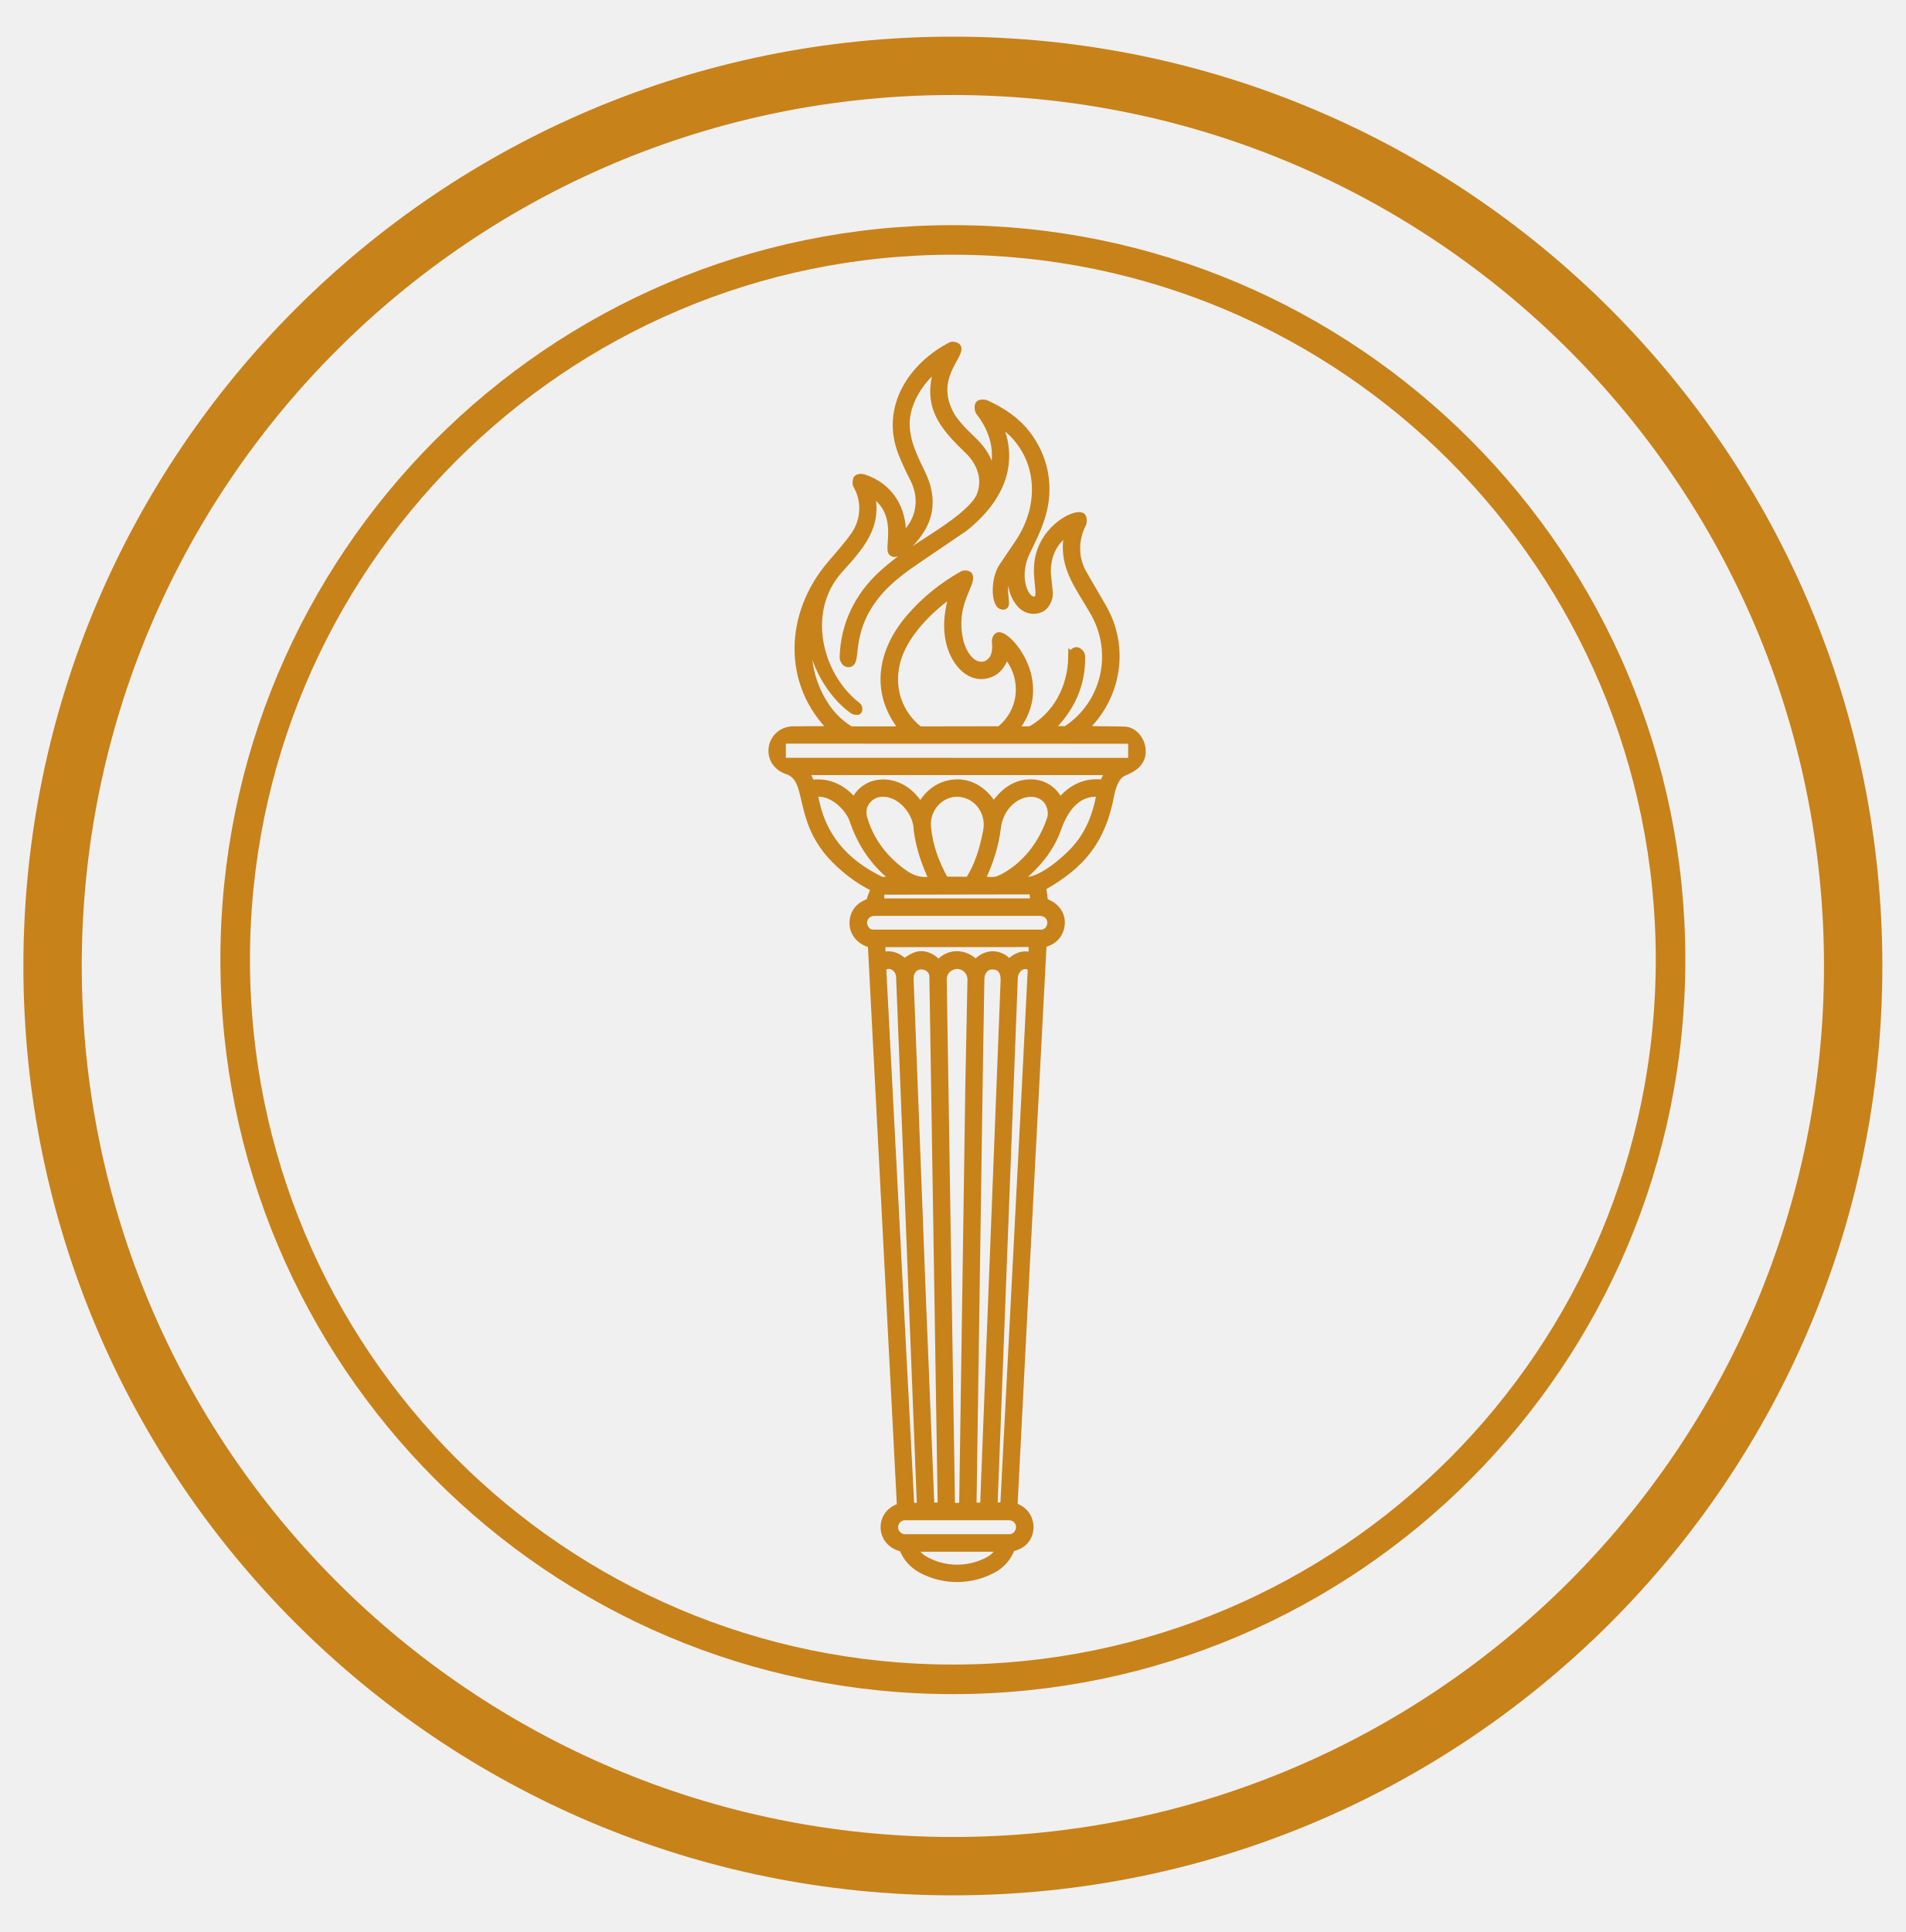
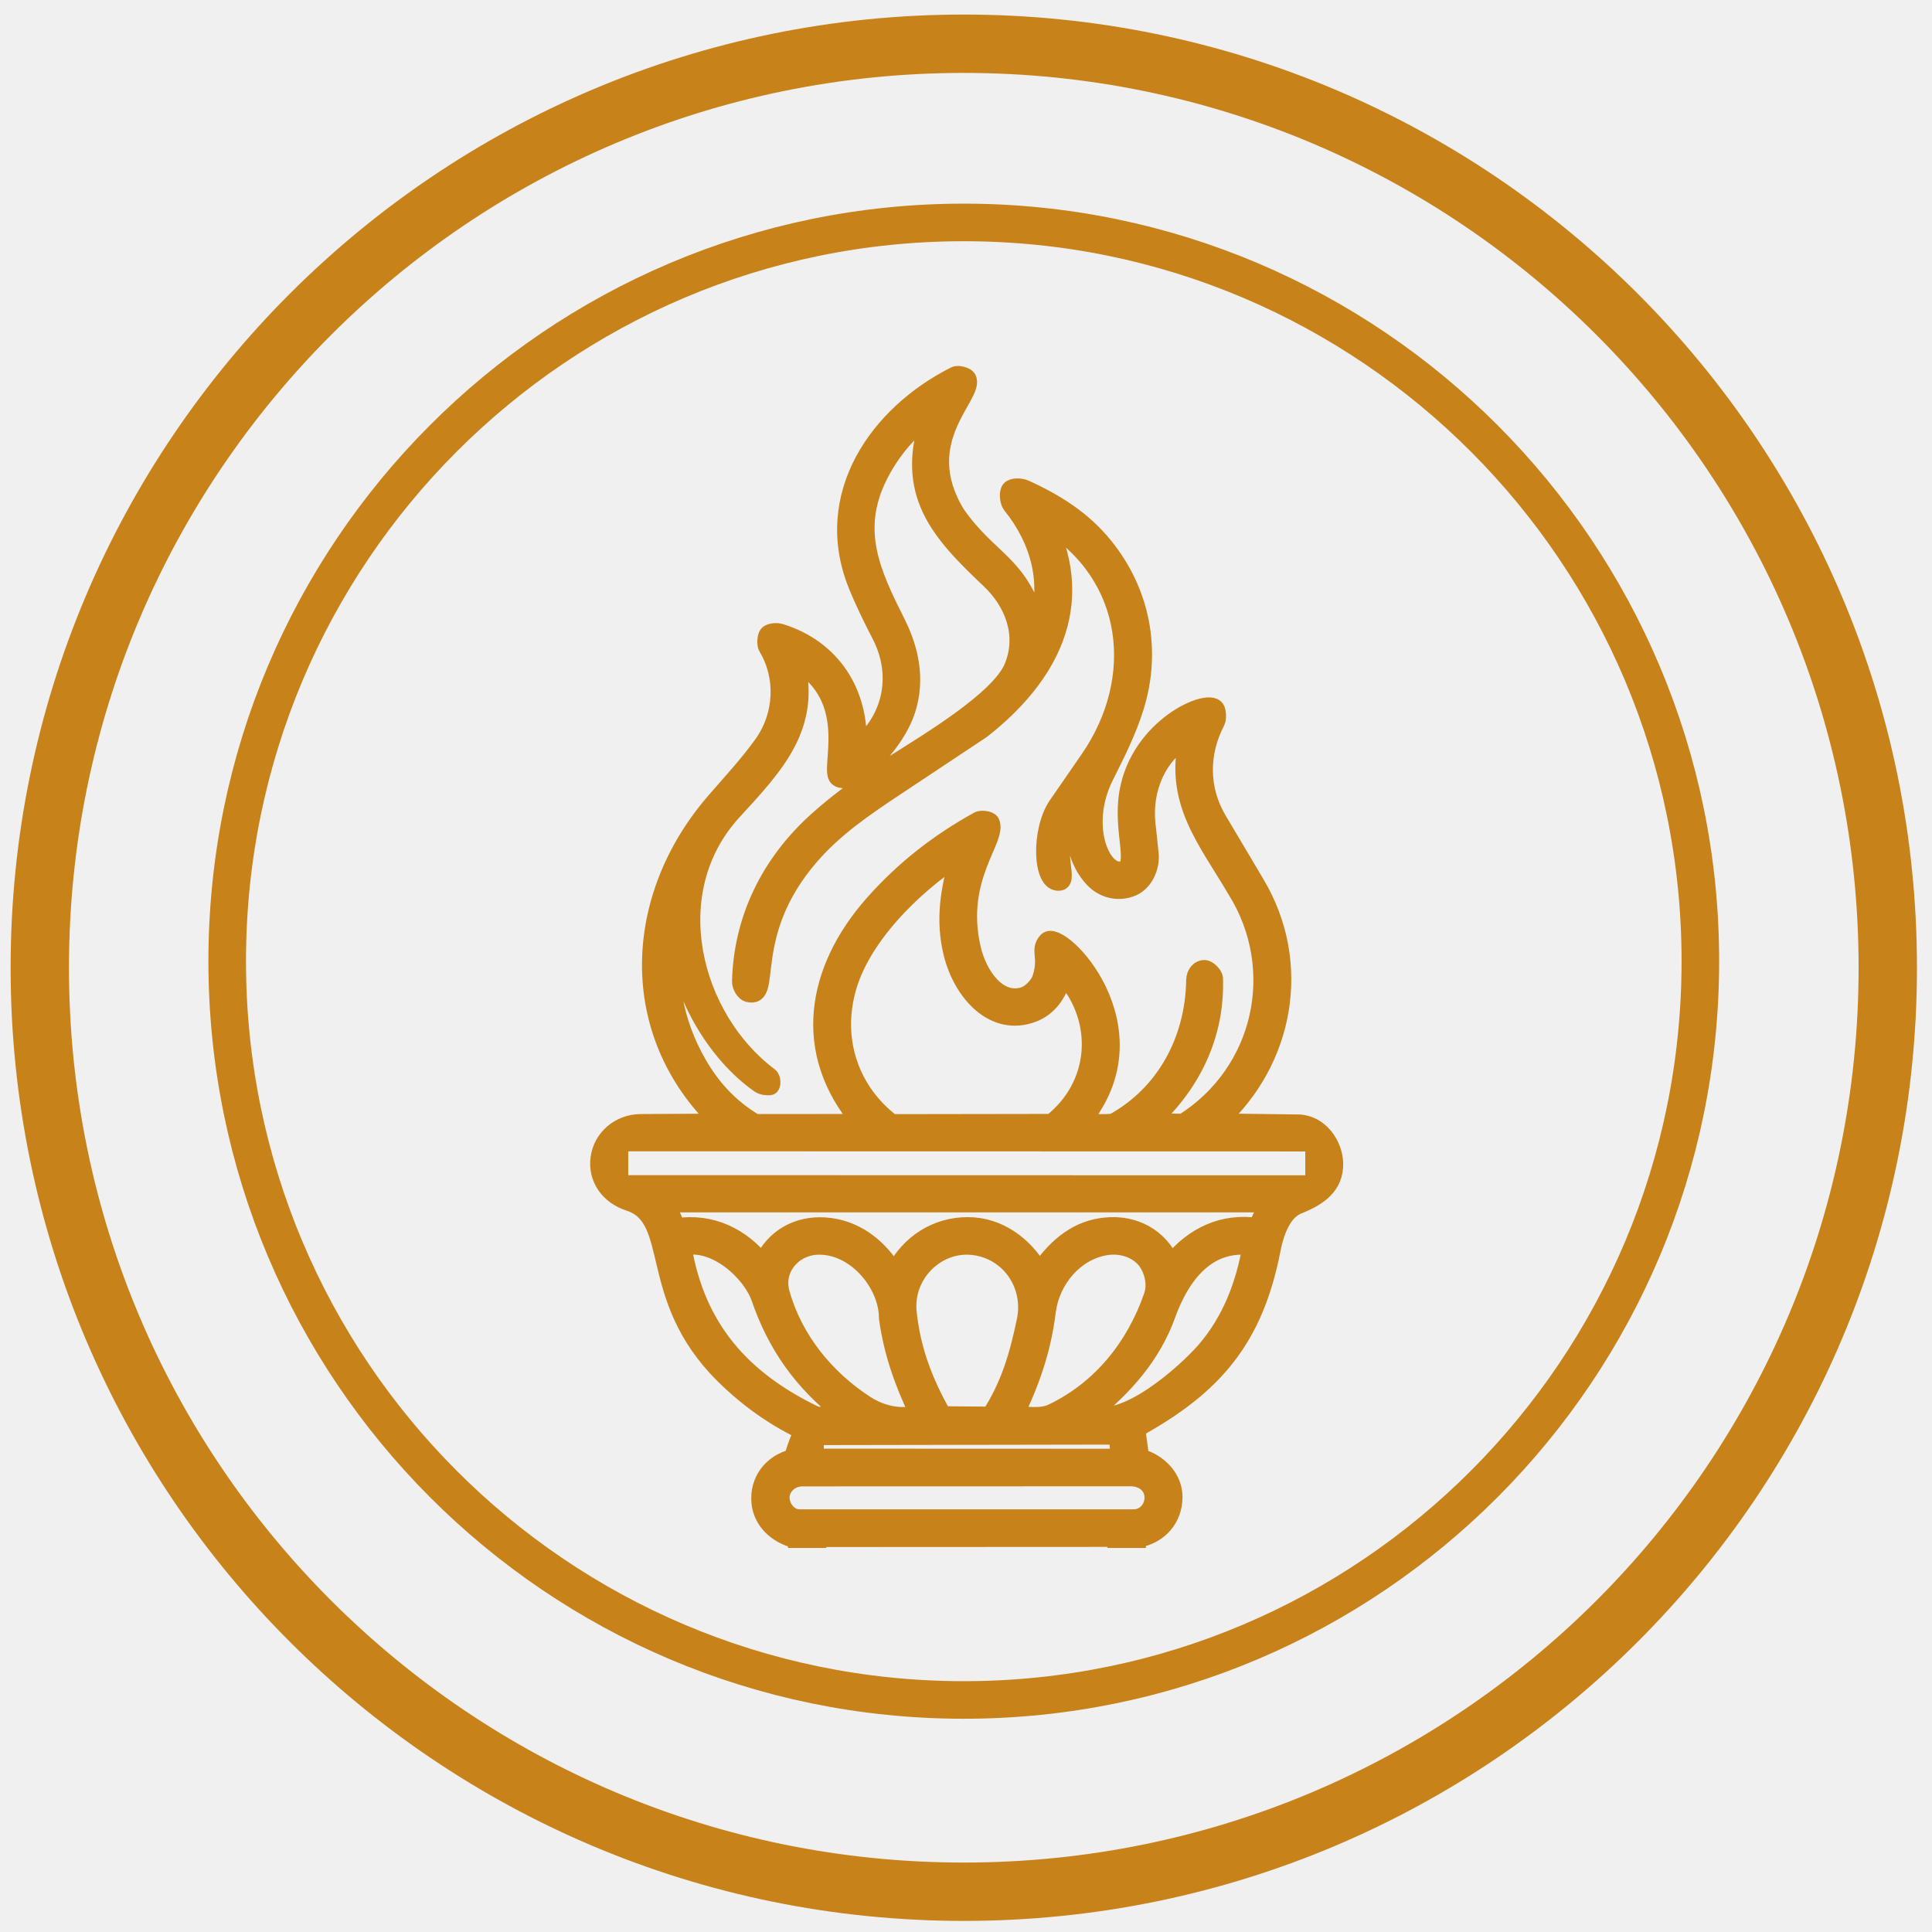
- <svg xmlns="http://www.w3.org/2000/svg" id="Layer_1" version="1.1" viewBox="0 0 431 437">
+ <svg xmlns="http://www.w3.org/2000/svg" width="437" height="437" viewBox="0 0 437 437" fill="none">
+   <g clip-path="url(#clip0_146_102)">
+     <path d="M217.999 427.892C333.426 427.892 426.999 334.319 426.999 218.892C426.999 103.465 333.426 9.893 217.999 9.893C102.572 9.893 9 103.465 9 218.892C9 334.319 102.572 427.892 217.999 427.892Z" stroke="#C8821A" stroke-width="13.2" stroke-miterlimit="10" />
+     <path d="M217.999 384.514C310.014 384.514 384.606 309.701 384.606 217.413C384.606 125.126 310.014 50.313 217.999 50.313C125.984 50.313 51.391 125.126 51.391 217.413C51.391 309.701 125.984 384.514 217.999 384.514Z" stroke="#C8821A" stroke-width="8.5" stroke-miterlimit="10" />
+     <mask id="mask0_146_102" style="mask-type:alpha" maskUnits="userSpaceOnUse" x="133" y="82" width="171" height="548">
+       <path d="M243.159 613.836C241.486 618.082 238.787 621.219 234.767 623.311C224.859 628.479 212.873 628.596 202.945 623.477C198.78 621.33 195.888 618.13 194.208 613.904C189.513 613.051 186.236 609.686 185.94 605.344C185.644 601.002 188.363 597.024 193.265 595.737L180.156 348.266C175.709 347.213 172.37 344.061 171.97 339.856C171.509 334.984 174.518 331 179.275 329.775C179.75 328.309 180.48 326.148 181.01 324.944C181.368 324.132 184.315 324.958 184.322 325.846L184.349 329.665L253.108 329.692C253.108 327.883 252.998 326.561 252.736 324.752L184.225 324.868C176.597 321.648 169.671 316.927 163.626 310.913C145.953 293.324 153.65 275.59 142.318 271.922C137.698 270.429 134.985 266.52 135.564 262.013C136.142 257.506 140.032 254.017 144.92 253.989L162.683 253.886C141.546 233.524 142.923 203.052 161.609 181.403C165.388 177.02 169.113 173.056 172.452 168.411C177.203 161.819 177.568 153.052 173.506 146.342C173.155 145.764 173.278 143.934 173.692 143.486C174.187 142.95 175.606 142.798 176.494 143.073C187.957 146.604 194.676 156.479 194.002 169.024C201.816 162.72 203.799 152.597 199.214 143.693C197.265 139.915 195.406 136.158 193.823 132.221C185.747 112.1 198.539 93.678 216.054 84.884C216.728 84.546 218.477 85.042 218.794 85.572C220.942 89.192 206.098 99.445 216.274 116.201C223.806 127.067 230.808 127.356 234.574 141.553C237.823 132.063 235.138 122.119 228.749 114.24C228.15 113.504 227.923 111.467 228.474 110.751C229.025 110.036 230.891 110.111 231.82 110.531C238.87 113.731 244.949 117.578 249.769 123.537C258.168 133.921 260.722 147.12 256.743 159.926C255.022 165.466 252.481 170.441 249.886 175.644C244.46 186.516 248.984 197.472 253.576 196.859C257.789 196.295 253.61 188.278 255.187 179.201C257.769 164.365 273.218 157.648 274.995 160.318C275.366 160.876 275.428 162.576 275.105 163.195C271.387 170.317 271.339 178.458 275.476 185.429L284.11 199.976C294.685 217.786 290.857 239.889 275.428 253.845L293.59 254.079C298.486 254.141 301.694 258.909 301.811 263.059C301.955 268.234 298.245 270.773 293.604 272.617C289.955 274.069 288.365 279.01 287.649 282.699C283.711 302.875 274.588 313.507 257.046 323.169L257.934 329.672C262.079 330.862 265.507 334.31 265.473 338.673C265.438 343.407 262.299 347.226 257.287 348.093L249.177 500.071L244.192 595.593C248.798 596.88 251.435 600.623 251.393 604.821C251.352 609.294 248.309 612.969 243.166 613.822L243.159 613.836ZM270.306 221.674C270.327 220.105 271.428 219.093 272.454 219.135C273.232 219.169 274.602 220.449 274.63 221.343C275.043 234.15 269.542 245.325 260.261 253.755L267.58 253.934C285.583 242.642 290.878 219.272 279.559 201.222C272.84 189.792 265.246 181.176 268.722 166.732C261.769 170.641 258.526 178.589 259.359 186.351L260.075 193.04C260.426 196.295 258.671 199.605 256.158 200.692C253.122 202 249.686 201.277 247.338 198.813C243.559 194.836 242.622 189.09 242.884 183.557C237.087 190.955 242.25 199.158 239.634 199.474C235.524 199.963 235.207 187.803 239.118 182.14L246.34 171.673C258.829 153.575 256.289 130.184 236.805 118.19C245.913 137.107 237.286 153.148 222.044 165.074L202.367 178.142C195.454 182.731 188.783 187.294 183.351 193.549C167.798 211.455 175.22 226.319 169.182 224.647C168.445 224.44 167.55 223.078 167.578 222.018C167.929 207.67 174.291 195.104 184.811 185.635C190.353 180.646 196.198 176.593 202.525 172.561C209.596 168.046 226.064 158.282 229.107 150.925C232.15 143.569 229.217 136.199 223.889 131.155C212.522 120.399 204.212 111.536 210.415 93.857C205.396 97.497 201.534 102.108 198.766 107.634C192.549 120.048 197.258 129.834 202.849 140.988C205.933 147.147 207.234 153.829 205.072 160.58C202.422 168.845 192.356 178.334 189.52 175.878C187.337 173.992 194.401 158.054 179.984 149.57C183.785 164.365 175.165 173.29 165.788 183.516C149.106 201.697 156.404 230.227 174.029 243.454C174.69 243.949 174.669 245.656 174.146 245.725C173.747 245.78 172.535 245.759 171.791 245.243C161.843 238.258 153.705 224.633 152.411 210.423C150.566 220.82 152.541 231.459 157.836 240.577C161.051 246.227 165.216 250.652 170.814 253.982L194.711 253.969C180.983 237.873 184.501 219.279 197.444 204.566C204.301 196.777 212.219 190.576 221.355 185.539C221.954 185.209 223.799 185.415 224.095 186.021C225.885 189.723 216.15 198.414 219.854 214.517C221.272 220.676 225.775 227.076 231.613 225.238C232.956 224.812 234.918 223.023 235.476 221.309C237.094 216.334 234.897 215.012 236.818 212.852C239.669 209.652 262.189 232.54 244.646 253.755C246.843 253.969 249.727 254.127 251.813 253.886C263.504 247.472 270.099 235.306 270.306 221.667V221.674ZM240.55 220.504C239.345 224.977 237.004 227.929 233.651 229.209C224.694 232.629 217.575 224.385 215.42 215.694C213.541 208.124 214.691 200.961 217.004 193.529C206.264 200.513 194.429 212.329 191.454 224.282C188.556 235.595 192.384 246.888 201.74 254.01L237.837 253.955C248.536 245.566 249.665 230.812 240.55 220.497V220.504ZM140.101 258.414V267.807L297.239 267.842V258.448L140.101 258.414ZM235.118 287.53C239.194 281.605 243.951 277.964 250.078 277.386C256.585 276.733 262.265 279.843 264.867 285.761C269.996 279.334 276.812 276.388 284.323 277.469L286.823 272.232H150.683L153.085 277.538C160.913 276.368 167.743 279.719 172.473 285.692C175.075 279.85 180.528 276.973 186.552 277.366C193.286 277.799 198.628 281.852 202.291 287.819C205.685 281.109 211.916 277.297 218.904 277.304C225.865 277.311 231.613 281.556 235.125 287.536L235.118 287.53ZM190.738 319.79C181.361 312.571 175.516 304.031 171.929 293.613C169.946 287.867 161.919 280.325 154.428 282.004C157.478 300.46 167.839 312.186 184.659 320.168C186.435 320.292 189.224 320.079 190.745 319.79H190.738ZM207.716 319.845C204.177 312.441 201.844 305.662 200.811 298.148C200.818 290.206 193.251 281.267 184.563 281.825C179.344 282.162 175.082 286.958 176.631 292.512C179.537 302.944 186.738 311.787 195.744 317.622C199.482 320.045 203.675 320.829 207.716 319.852V319.845ZM223.978 320.168C228.46 313.253 230.36 306.392 231.965 298.781C233.72 290.447 228.171 282.733 220.019 281.866C211.868 280.999 204.453 288.17 205.348 296.861C206.215 305.249 208.997 312.64 213.238 320.079L223.978 320.168ZM238.009 319.522C249.149 314.223 256.826 304.451 260.729 293.076C261.762 290.076 260.516 286.415 258.822 284.619C256.681 282.341 253.314 281.384 250.01 281.949C243.001 283.139 237.679 289.587 236.811 296.661C235.786 304.988 233.307 312.351 229.582 319.983C232.026 320.106 235.428 320.753 238.016 319.522H238.009ZM272.599 305.497C278.403 298.781 281.542 290.578 283.015 281.928C272.723 280.614 266.919 288.988 263.931 297.322C260.619 306.571 254.251 313.7 246.746 319.728C254.361 323.017 268.378 310.376 272.599 305.497ZM256.337 343.4C259.421 343.4 261.177 340.661 260.833 338.115C260.523 335.831 258.554 334.186 255.703 334.186L181.568 334.207C178.683 334.207 176.631 336.319 176.597 338.714C176.569 340.765 178.208 343.4 180.914 343.4H256.337ZM227.104 356.688C231.627 351.493 238.147 351.892 242.154 356.53C244.915 353.509 248.24 352.264 252.392 353.358C252.536 351.397 252.571 349.504 252.295 347.894L184.859 347.928L184.948 353.385C189.182 352.14 192.308 353.702 195.055 356.214C197.183 354.658 200.053 352.835 202.573 352.869C205.727 352.911 208.184 354.486 210.429 356.84C214.938 351.438 222.353 351.775 227.104 356.688ZM202.243 594.664L192.893 362.414C192.811 360.315 191.193 358.567 189.947 357.989C188.397 357.273 186.642 357.322 185.224 358.595L197.85 595.311C199.537 595.662 201.286 595.937 202.236 594.664H202.243ZM221.266 594.753L224.033 410.825L224.976 364.148C225.052 360.432 222.388 357.631 218.856 357.549C215.95 357.48 212.377 359.771 212.439 363.701L216.164 595.29C218.092 595.703 220.04 595.916 221.259 594.753H221.266ZM239.737 594.987L249.438 410.798L252.116 358.608C250.526 357.273 248.385 357.342 246.96 358.292C245.7 359.131 244.44 360.879 244.357 363.033L235.255 595.242C236.818 595.503 238.182 595.503 239.737 594.987ZM211.606 595.324L210.752 541.484L207.868 362.386C207.813 359.076 204.405 357.452 202.023 357.748C199.152 358.106 197.417 360.384 197.547 363.701L203.234 508.157L206.89 595.462C208.391 595.496 209.961 595.462 211.599 595.324H211.606ZM225.83 595.221C227.937 595.627 229.403 595.634 230.684 594.973L239.889 364.299C240.047 360.377 238.402 357.845 234.65 357.741C231.641 357.659 229.424 360.157 229.369 363.515L228.742 400.771L225.83 595.221ZM242.106 609.376C245.314 609.376 247.028 606.466 246.787 604.257C246.526 601.883 244.633 600.052 241.906 600.052H195.351C192.487 600.052 190.552 602.295 190.546 604.773C190.546 607.064 192.556 609.356 195.392 609.356L242.113 609.37L242.106 609.376ZM233.011 619.196C235.386 617.93 237.08 615.962 237.92 613.904L199.207 613.918C200.363 616.072 201.788 617.641 203.764 618.777C212.673 623.876 223.661 624.172 233.011 619.196Z" fill="#C8821A" stroke="#C8821A" stroke-width="4" />
+     </mask>
+     <g mask="url(#mask0_146_102)">
+       <rect x="134.482" y="82.741" width="170.589" height="265.392" fill="#C8821A" stroke="#C8821A" stroke-width="4" />
+     </g>
+   </g>
  <defs>
-     <style>
-       .st0 {
-         stroke-width: 13.2px;
-       }
- 
-       .st0, .st1 {
-         fill: none;
-         stroke-miterlimit: 10;
-       }
- 
-       .st0, .st1, .st2 {
-         stroke: #c8821a;
-       }
- 
-       .st1 {
-         stroke-width: 6.69px;
-       }
- 
-       .st2 {
-         fill: #c8821a;
-         stroke-width: 1.63px;
-       }
-     </style>
+     <clipPath id="clip0_146_102">
+       <rect width="437" height="437" fill="white" />
+     </clipPath>
  </defs>
-   <path class="st0" d="M215.5,422.11c112.45,0,203.61-91.16,203.61-203.61S327.95,14.89,215.5,14.89,11.89,106.05,11.89,218.5s91.16,203.61,203.61,203.61Z" />
-   <path class="st1" d="M215.5,379.85c89.64,0,162.31-72.89,162.31-162.79S305.14,54.27,215.5,54.27,53.19,127.15,53.19,217.06s72.67,162.79,162.31,162.79Z" />
-   <path class="st2" d="M228.76,350.13c-.84,2.18-2.2,3.8-4.22,4.87-4.98,2.66-11.01,2.72-16.01.08-2.1-1.1-3.55-2.75-4.39-4.92-2.36-.44-4.01-2.17-4.16-4.4-.15-2.23,1.22-4.28,3.69-4.94l-6.59-127.24c-2.24-.54-3.92-2.16-4.12-4.32-.23-2.5,1.28-4.55,3.68-5.18.24-.75.61-1.86.87-2.48.18-.42,1.66,0,1.67.46v1.96s34.6.01,34.6.01c0-.93-.06-1.61-.19-2.54l-34.47.06c-3.84-1.66-7.32-4.08-10.36-7.18-8.89-9.04-5.02-18.16-10.72-20.05-2.32-.77-3.69-2.78-3.4-5.09.29-2.32,2.25-4.11,4.71-4.13l8.94-.05c-10.63-10.47-9.94-26.14-.54-37.27,1.9-2.25,3.78-4.29,5.46-6.68,2.39-3.39,2.57-7.9.53-11.35-.18-.3-.11-1.24.09-1.47.25-.28.96-.35,1.41-.21,5.77,1.82,9.15,6.89,8.81,13.34,3.93-3.24,4.93-8.45,2.62-13.02-.98-1.94-1.92-3.87-2.71-5.9-4.06-10.35,2.37-19.82,11.18-24.34.34-.17,1.22.08,1.38.35,1.08,1.86-6.39,7.13-1.27,15.75,3.79,5.59,7.31,5.74,9.21,13.03,1.63-4.88.28-9.99-2.93-14.04-.3-.38-.42-1.43-.14-1.79s1.22-.33,1.68-.11c3.55,1.65,6.61,3.62,9.03,6.69,4.22,5.34,5.51,12.13,3.51,18.71-.87,2.85-2.14,5.41-3.45,8.08-2.73,5.59-.45,11.22,1.86,10.91,2.12-.29.02-4.41.81-9.08,1.3-7.63,9.07-11.08,9.97-9.71.19.29.22,1.16.06,1.48-1.87,3.66-1.9,7.85.19,11.43l4.34,7.48c5.32,9.16,3.39,20.52-4.37,27.7l9.14.12c2.46.03,4.08,2.48,4.14,4.62.07,2.66-1.79,3.97-4.13,4.91-1.84.75-2.64,3.29-3,5.18-1.98,10.37-6.57,15.84-15.4,20.81l.45,3.34c2.09.61,3.81,2.38,3.79,4.63-.02,2.43-1.6,4.4-4.12,4.84l-4.08,78.14-2.51,49.11c2.32.66,3.64,2.59,3.62,4.74-.02,2.3-1.55,4.19-4.14,4.63h0ZM242.42,148.5c0-.81.56-1.33,1.08-1.31.39.02,1.08.68,1.09,1.14.21,6.58-2.56,12.33-7.23,16.66l3.68.09c9.06-5.81,11.72-17.82,6.03-27.1-3.38-5.88-7.2-10.31-5.45-17.73-3.5,2.01-5.13,6.1-4.71,10.09l.36,3.44c.18,1.67-.71,3.38-1.97,3.93-1.53.67-3.26.3-4.44-.97-1.9-2.04-2.37-5-2.24-7.84-2.92,3.8-.32,8.02-1.64,8.18-2.07.25-2.23-6-.26-8.91l3.63-5.38c6.28-9.3,5.01-21.33-4.8-27.5,4.58,9.73.24,17.97-7.43,24.11l-9.9,6.72c-3.48,2.36-6.83,4.71-9.57,7.92-7.82,9.21-4.09,16.85-7.13,15.99-.37-.11-.82-.81-.81-1.35.18-7.38,3.38-13.84,8.67-18.71,2.79-2.57,5.73-4.65,8.91-6.72,3.56-2.32,11.84-7.34,13.37-11.12,1.53-3.78.06-7.57-2.62-10.16-5.72-5.53-9.9-10.09-6.78-19.18-2.52,1.87-4.47,4.24-5.86,7.08-3.13,6.38-.76,11.41,2.05,17.15,1.55,3.17,2.21,6.6,1.12,10.07-1.33,4.25-6.4,9.13-7.82,7.87-1.1-.97,2.45-9.16-4.8-13.53,1.91,7.61-2.42,12.2-7.14,17.45-8.39,9.35-4.72,24.02,4.15,30.82.33.26.32,1.13.06,1.17-.2.03-.81.02-1.18-.25-5-3.59-9.1-10.6-9.75-17.9-.93,5.35.07,10.82,2.73,15.5,1.62,2.9,3.71,5.18,6.53,6.89h12.02c-6.91-8.28-5.14-17.84,1.38-25.41,3.45-4,7.43-7.19,12.03-9.78.3-.17,1.23-.06,1.38.25.9,1.9-4,6.37-2.13,14.65.71,3.17,2.98,6.46,5.92,5.51.68-.22,1.66-1.14,1.94-2.02.81-2.56-.29-3.24.67-4.35,1.43-1.64,12.76,10.12,3.94,21.03,1.11.11,2.56.19,3.61.07,5.88-3.3,9.2-9.55,9.3-16.57h0ZM227.45,147.9c-.61,2.3-1.78,3.82-3.47,4.48-4.51,1.76-8.09-2.48-9.17-6.95-.94-3.89-.37-7.57.8-11.4-5.4,3.59-11.36,9.67-12.85,15.81-1.46,5.82.47,11.62,5.18,15.28l18.16-.03c5.38-4.31,5.95-11.9,1.36-17.2h0ZM176.91,167.39v4.83l79.05.02v-4.83l-79.05-.02ZM224.71,182.36c2.05-3.05,4.44-4.92,7.53-5.22,3.27-.34,6.13,1.26,7.44,4.31,2.58-3.31,6.01-4.82,9.79-4.26l1.26-2.69h-68.49l1.21,2.73c3.94-.6,7.37,1.12,9.75,4.19,1.31-3,4.05-4.48,7.08-4.28,3.39.22,6.08,2.31,7.92,5.37,1.71-3.45,4.84-5.41,8.36-5.41,3.5,0,6.39,2.19,8.16,5.26h0ZM202.39,198.95c-4.72-3.71-7.66-8.1-9.46-13.46-1-2.95-5.04-6.83-8.81-5.97,1.53,9.49,6.75,15.52,15.21,19.62.89.06,2.3-.05,3.06-.2h0ZM210.93,198.97c-1.78-3.81-2.95-7.29-3.47-11.16,0-4.08-3.8-8.68-8.17-8.39-2.63.17-4.77,2.64-3.99,5.5,1.46,5.36,5.08,9.91,9.62,12.91,1.88,1.25,3.99,1.65,6.02,1.15h0ZM219.11,199.14c2.25-3.56,3.21-7.08,4.02-11,.88-4.28-1.91-8.25-6.01-8.7-4.1-.45-7.83,3.24-7.38,7.71.44,4.31,1.84,8.11,3.97,11.94l5.4.05ZM226.17,198.81c5.6-2.72,9.47-7.75,11.43-13.6.52-1.54-.11-3.42-.96-4.35-1.08-1.17-2.77-1.66-4.43-1.37-3.53.61-6.2,3.93-6.64,7.56-.52,4.28-1.76,8.07-3.64,11.99,1.23.06,2.94.4,4.24-.24h0ZM243.57,191.6c2.92-3.45,4.5-7.67,5.24-12.12-5.18-.68-8.1,3.63-9.6,7.92-1.67,4.76-4.87,8.42-8.64,11.52,3.83,1.69,10.88-4.81,13.01-7.32ZM235.39,211.09c1.55,0,2.43-1.41,2.26-2.72-.16-1.18-1.15-2.02-2.58-2.02h-37.3c-1.45.01-2.48,1.1-2.5,2.33-.01,1.05.81,2.41,2.17,2.41h37.94ZM220.68,217.92c2.28-2.67,5.56-2.47,7.57-.08,1.39-1.55,3.06-2.19,5.15-1.63.07-1.01.09-1.98-.05-2.81l-33.93.02.05,2.8c2.13-.64,3.7.16,5.08,1.45,1.07-.8,2.52-1.74,3.78-1.72,1.59.02,2.82.83,3.95,2.04,2.27-2.78,6-2.6,8.39-.08ZM208.17,340.27l-4.7-119.41c-.04-1.08-.86-1.98-1.48-2.28-.78-.37-1.66-.34-2.38.31l6.35,121.71c.85.18,1.73.32,2.21-.33h0ZM217.74,340.32l1.39-94.57.48-24c.04-1.91-1.3-3.35-3.08-3.39-1.46-.04-3.26,1.14-3.23,3.16l1.87,119.07c.97.21,1.95.32,2.56-.28h0ZM227.04,340.44l4.88-94.7,1.35-26.83c-.8-.69-1.88-.65-2.59-.16-.63.43-1.27,1.33-1.31,2.44l-4.58,119.39c.79.13,1.47.13,2.25-.13ZM212.88,340.61l-.43-27.68-1.45-92.08c-.03-1.7-1.74-2.54-2.94-2.38-1.44.18-2.32,1.35-2.25,3.06l2.86,74.27,1.84,44.89c.76.02,1.54,0,2.37-.07h0ZM220.04,340.56c1.06.21,1.8.21,2.44-.13l4.63-118.6c.08-2.02-.75-3.32-2.64-3.37-1.51-.04-2.63,1.24-2.66,2.97l-.32,19.16-1.46,99.98ZM228.23,347.84c1.61,0,2.48-1.5,2.36-2.63-.13-1.22-1.08-2.16-2.46-2.16h-23.42c-1.44,0-2.41,1.15-2.42,2.43,0,1.18,1.01,2.36,2.44,2.36h23.5s0,.01,0,.01ZM223.65,352.89c1.2-.65,2.05-1.66,2.47-2.72h-19.48c.58,1.11,1.3,1.92,2.29,2.51,4.48,2.62,10.01,2.77,14.71.22Z" />
</svg>
